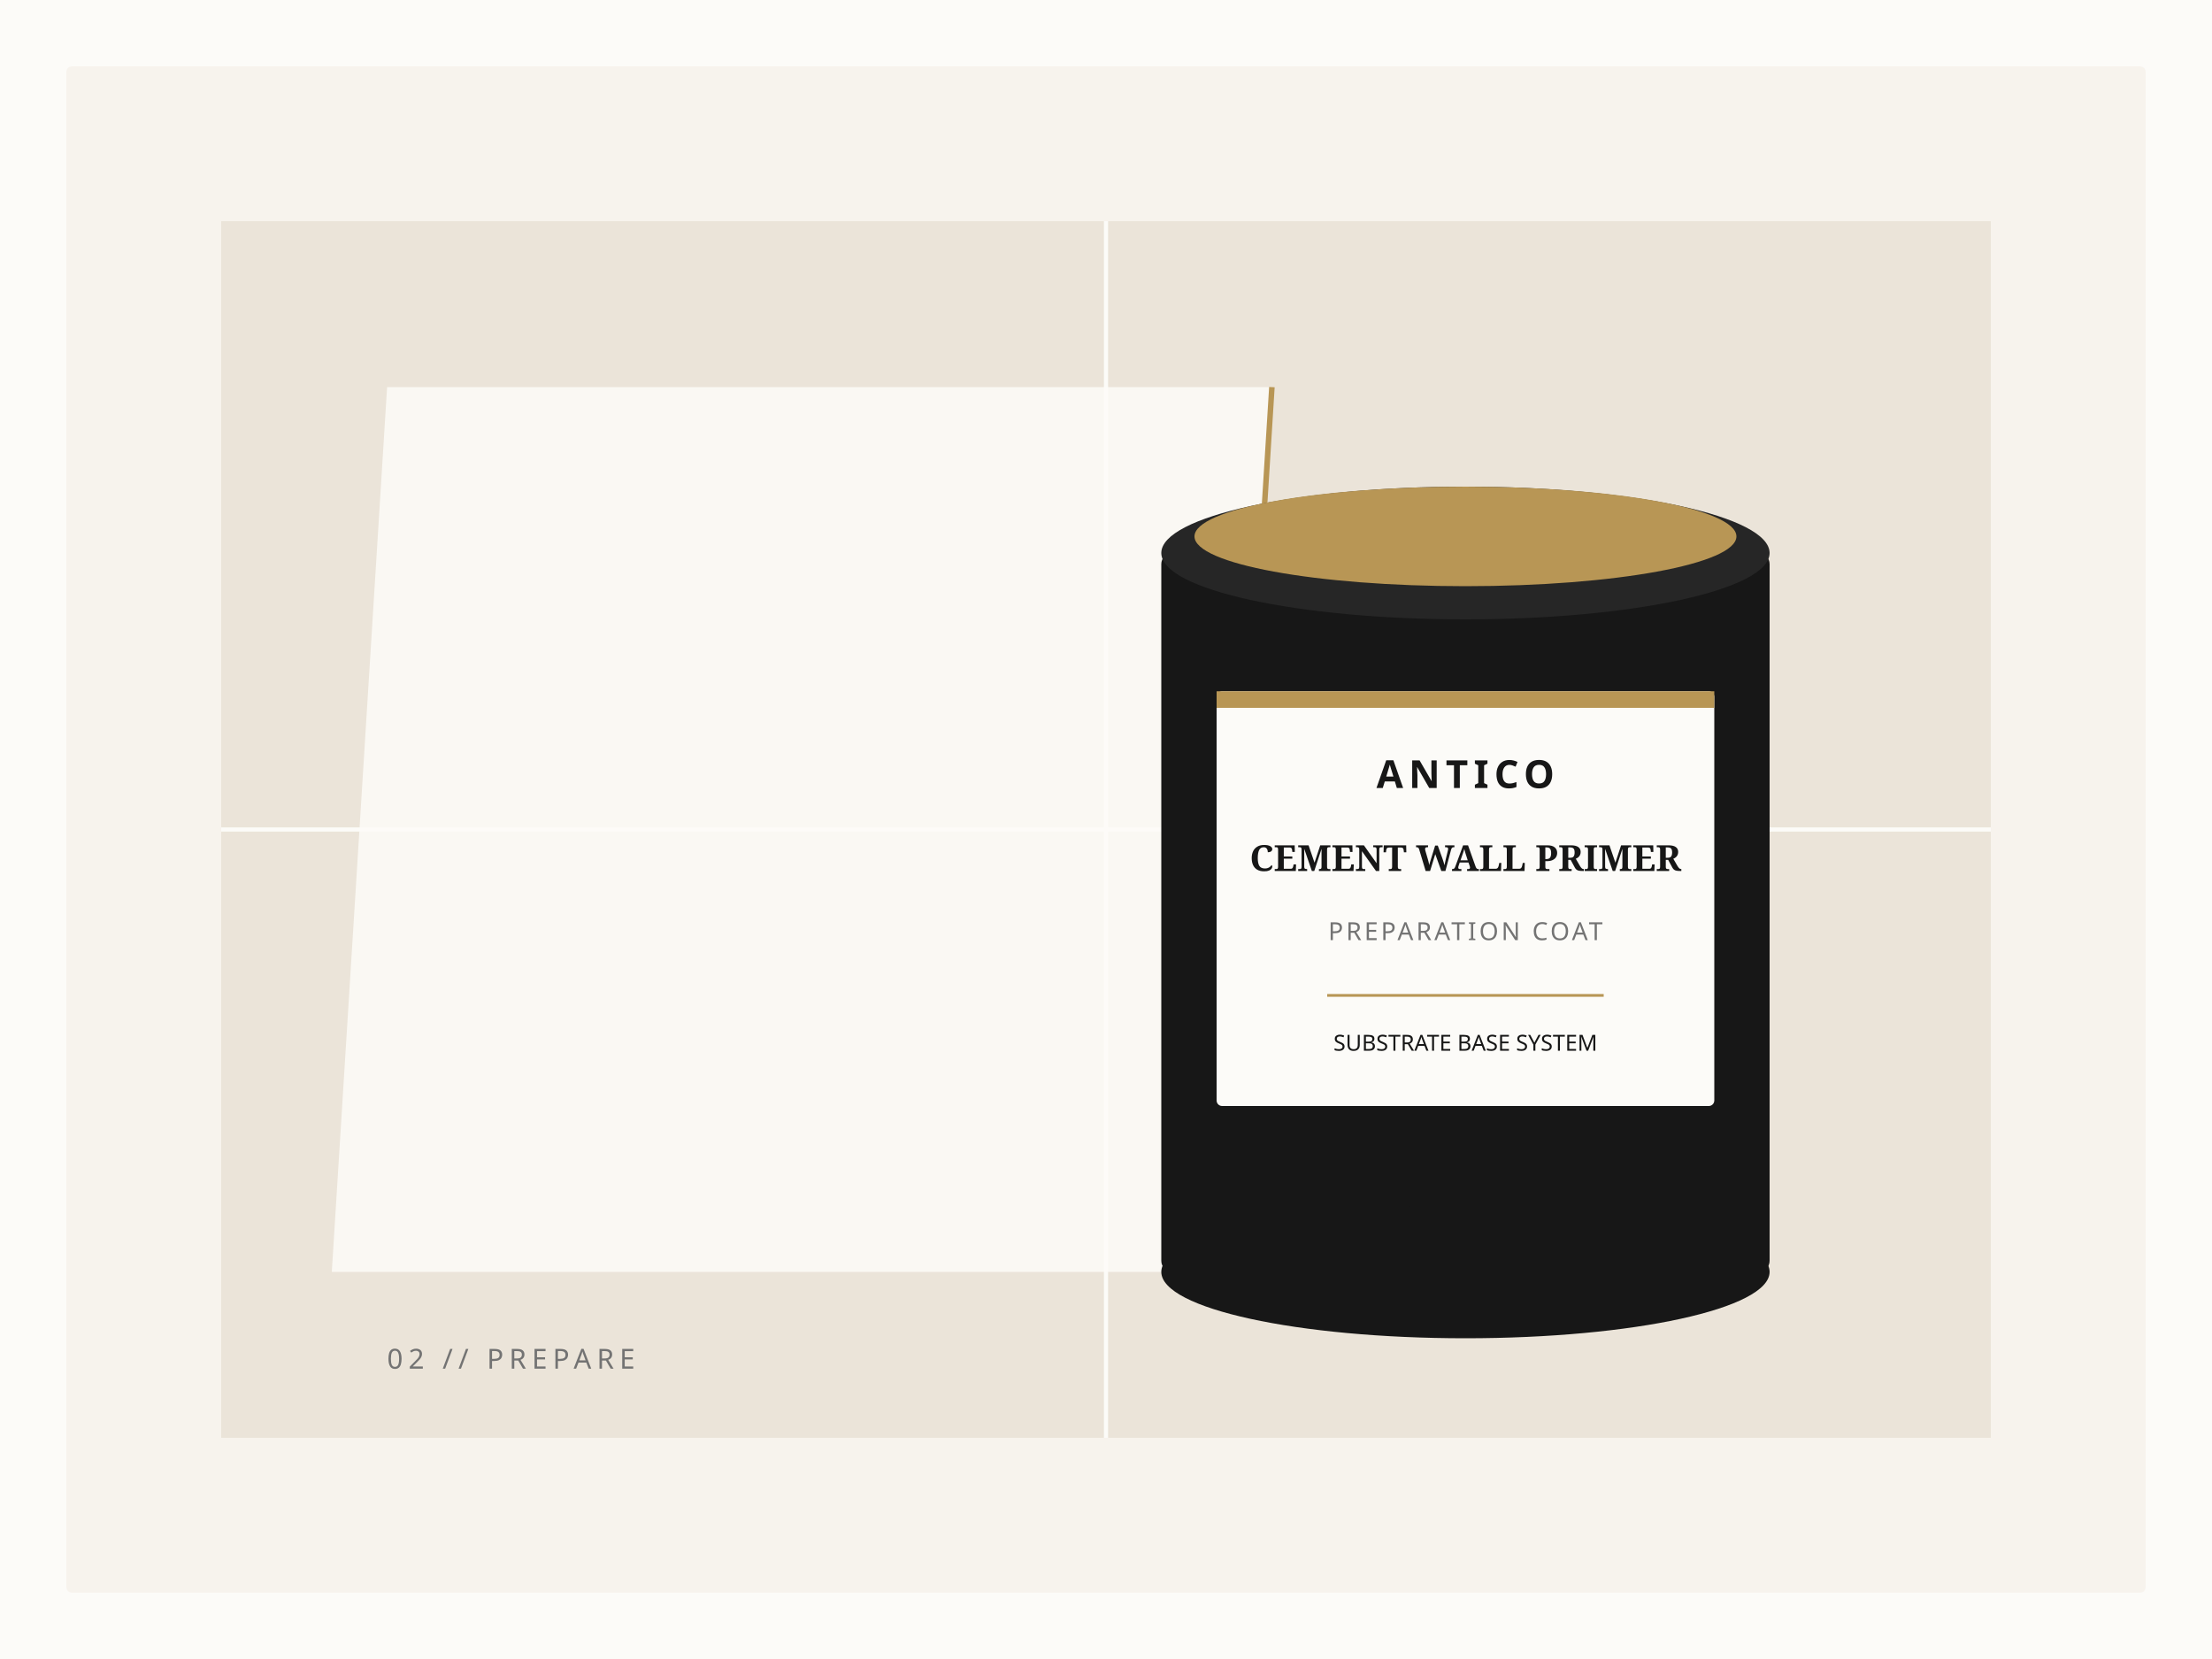
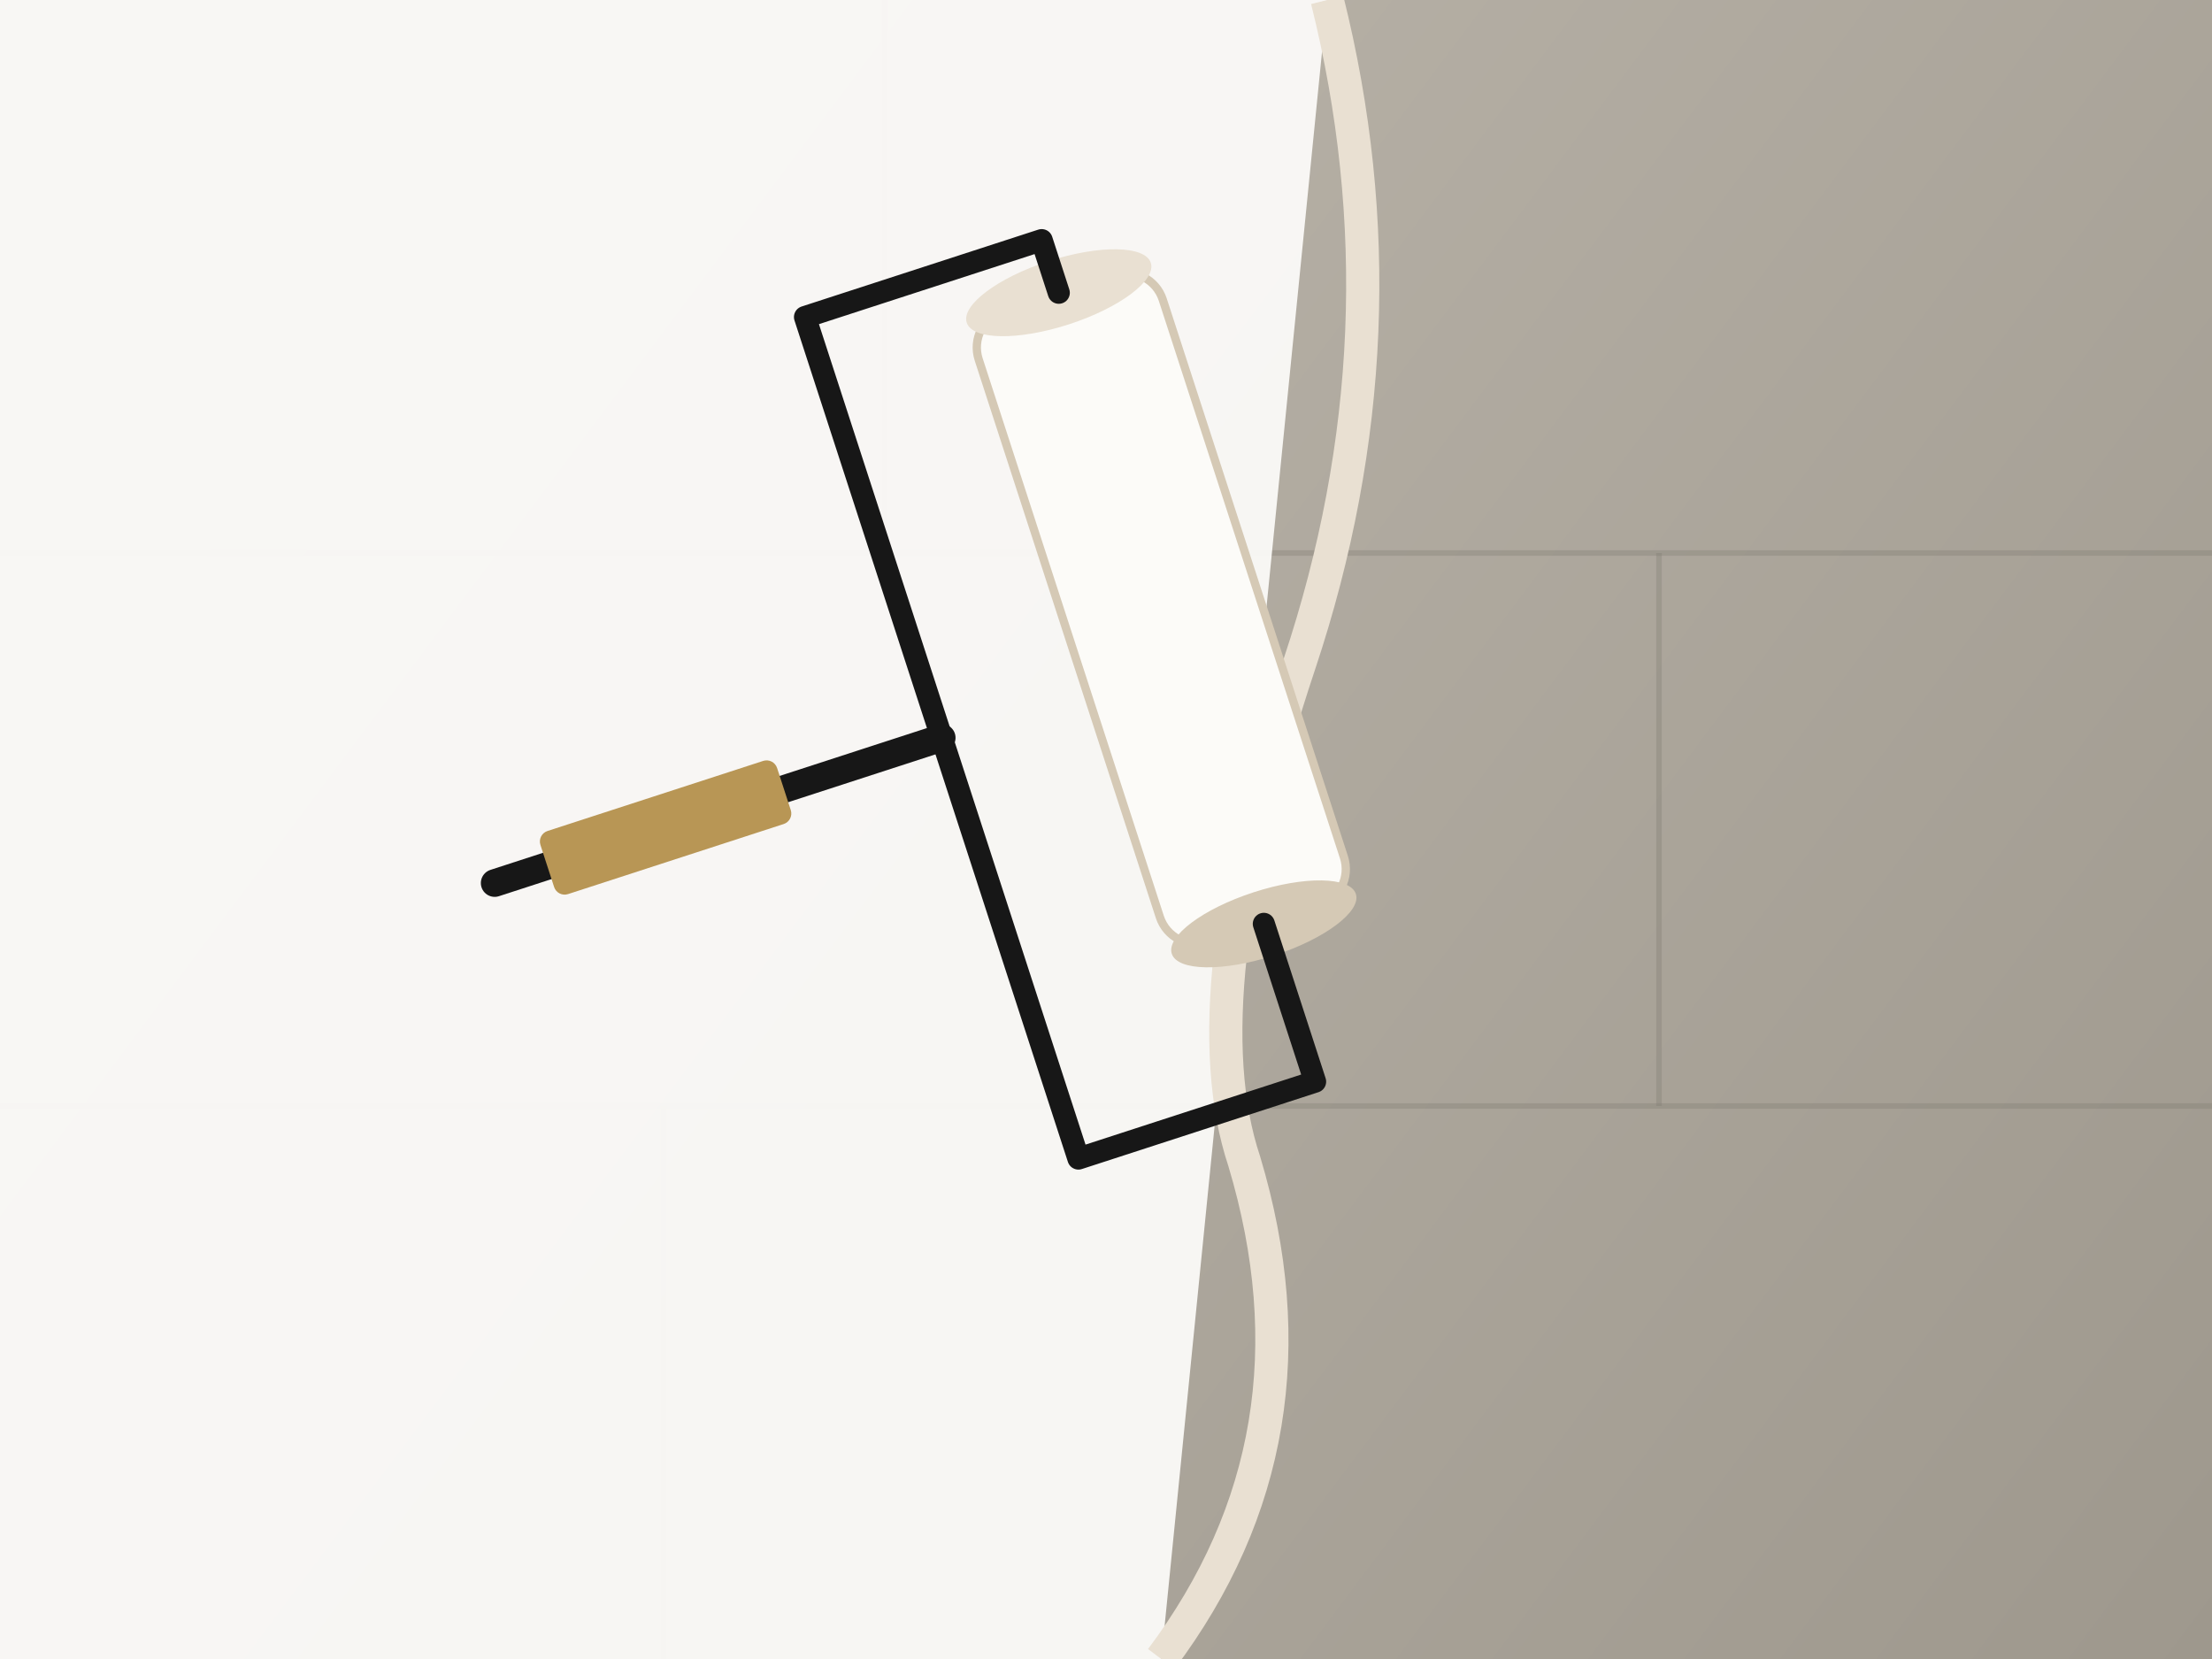
<svg xmlns="http://www.w3.org/2000/svg" width="800" height="600" viewBox="0 0 800 600" fill="none">
-   <rect width="800" height="600" fill="#FCFBF8" />
-   <rect x="24" y="24" width="752" height="552" fill="#E9E0D2" fill-opacity="0.3" rx="2" />
-   <rect x="80" y="80" width="640" height="440" fill="#D5C9B5" fill-opacity="0.35" />
-   <line x1="80" y1="300" x2="720" y2="300" stroke="#FCFBF8" stroke-width="1.5" />
-   <line x1="400" y1="80" x2="400" y2="520" stroke="#FCFBF8" stroke-width="1.5" />
-   <path d="M140 140 L460 140 L440 460 L120 460 Z" fill="#FCFBF8" fill-opacity="0.85" />
-   <line x1="460" y1="140" x2="440" y2="460" stroke="#B89655" stroke-width="2" />
-   <rect x="420" y="200" width="220" height="260" rx="4" fill="#171717" />
-   <ellipse cx="530" cy="200" rx="110" ry="24" fill="#262626" />
-   <ellipse cx="530" cy="194" rx="98" ry="18" fill="#B89655" />
-   <ellipse cx="530" cy="460" rx="110" ry="24" fill="#171717" />
-   <rect x="440" y="250" width="180" height="150" fill="#FCFBF8" rx="2" />
-   <rect x="440" y="250" width="180" height="6" fill="#B89655" />
-   <text x="530" y="285" font-family="sans-serif" font-weight="bold" font-size="14" fill="#171717" text-anchor="middle" letter-spacing="2">ANTICO</text>
-   <text x="530" y="315" font-family="serif" font-size="13" fill="#171717" text-anchor="middle" font-weight="600">CEMENT WALL PRIMER</text>
-   <text x="530" y="340" font-family="sans-serif" font-size="9" fill="#737373" text-anchor="middle" letter-spacing="1">PREPARATION COAT</text>
-   <line x1="480" y1="360" x2="580" y2="360" stroke="#B89655" stroke-width="1" />
-   <text x="530" y="380" font-family="sans-serif" font-size="8" fill="#171717" text-anchor="middle">SUBSTRATE BASE SYSTEM</text>
-   <text x="140" y="495" font-family="sans-serif" font-size="10" fill="#737373" letter-spacing="2">02 // PREPARE</text>
+   <defs>
+     <linearGradient id="concreteBg" x1="0" y1="0" x2="800" y2="600" gradientUnits="userSpaceOnUse">
+       <stop offset="0%" stop-color="#C2BCB2" />
+       <stop offset="100%" stop-color="#9E988D" />
+     </linearGradient>
+   </defs>
+   <rect width="800" height="600" fill="url(#concreteBg)" />
+   <line x1="0" y1="200" x2="800" y2="200" stroke="#7A756B" stroke-opacity="0.3" stroke-width="2" />
+   <line x1="0" y1="400" x2="800" y2="400" stroke="#7A756B" stroke-opacity="0.3" stroke-width="2" />
+   <line x1="320" y1="0" x2="320" y2="200" stroke="#7A756B" stroke-opacity="0.3" stroke-width="2" />
+   <line x1="600" y1="200" x2="600" y2="400" stroke="#7A756B" stroke-opacity="0.3" stroke-width="2" />
+   <line x1="240" y1="400" x2="240" y2="600" stroke="#7A756B" stroke-opacity="0.3" stroke-width="2" />
+   <path d="M0 0 L480 0 L420 600 L0 600 Z" fill="#FCFBF8" fill-opacity="0.94" />
+   <path d="M480 0 Q 510 120, 470 240 T 450 420 Q 480 520, 420 600" stroke="#E9E0D2" stroke-width="12" fill="none" />
+   <g transform="translate(420, 220) rotate(-18)">
+     <rect x="-35" y="-120" width="70" height="240" rx="14" fill="#FCFBF8" stroke="#D5C9B5" stroke-width="3" />
+     <ellipse cx="0" cy="-120" rx="35" ry="12" fill="#E9E0D2" />
+     <ellipse cx="0" cy="120" rx="35" ry="12" fill="#D5C9B5" />
+     <path d="M0 -120 L0 -140 L-90 -140 L-90 180 L0 180 L0 120" stroke="#171717" stroke-width="8" stroke-linecap="round" stroke-linejoin="round" fill="none" />
+     <path d="M-90 20 L-180 20 L-260 20" stroke="#171717" stroke-width="10" stroke-linecap="round" fill="none" />
+     <rect x="-240" y="8" width="90" height="24" rx="4" fill="#B89655" />
+   </g>
</svg>
